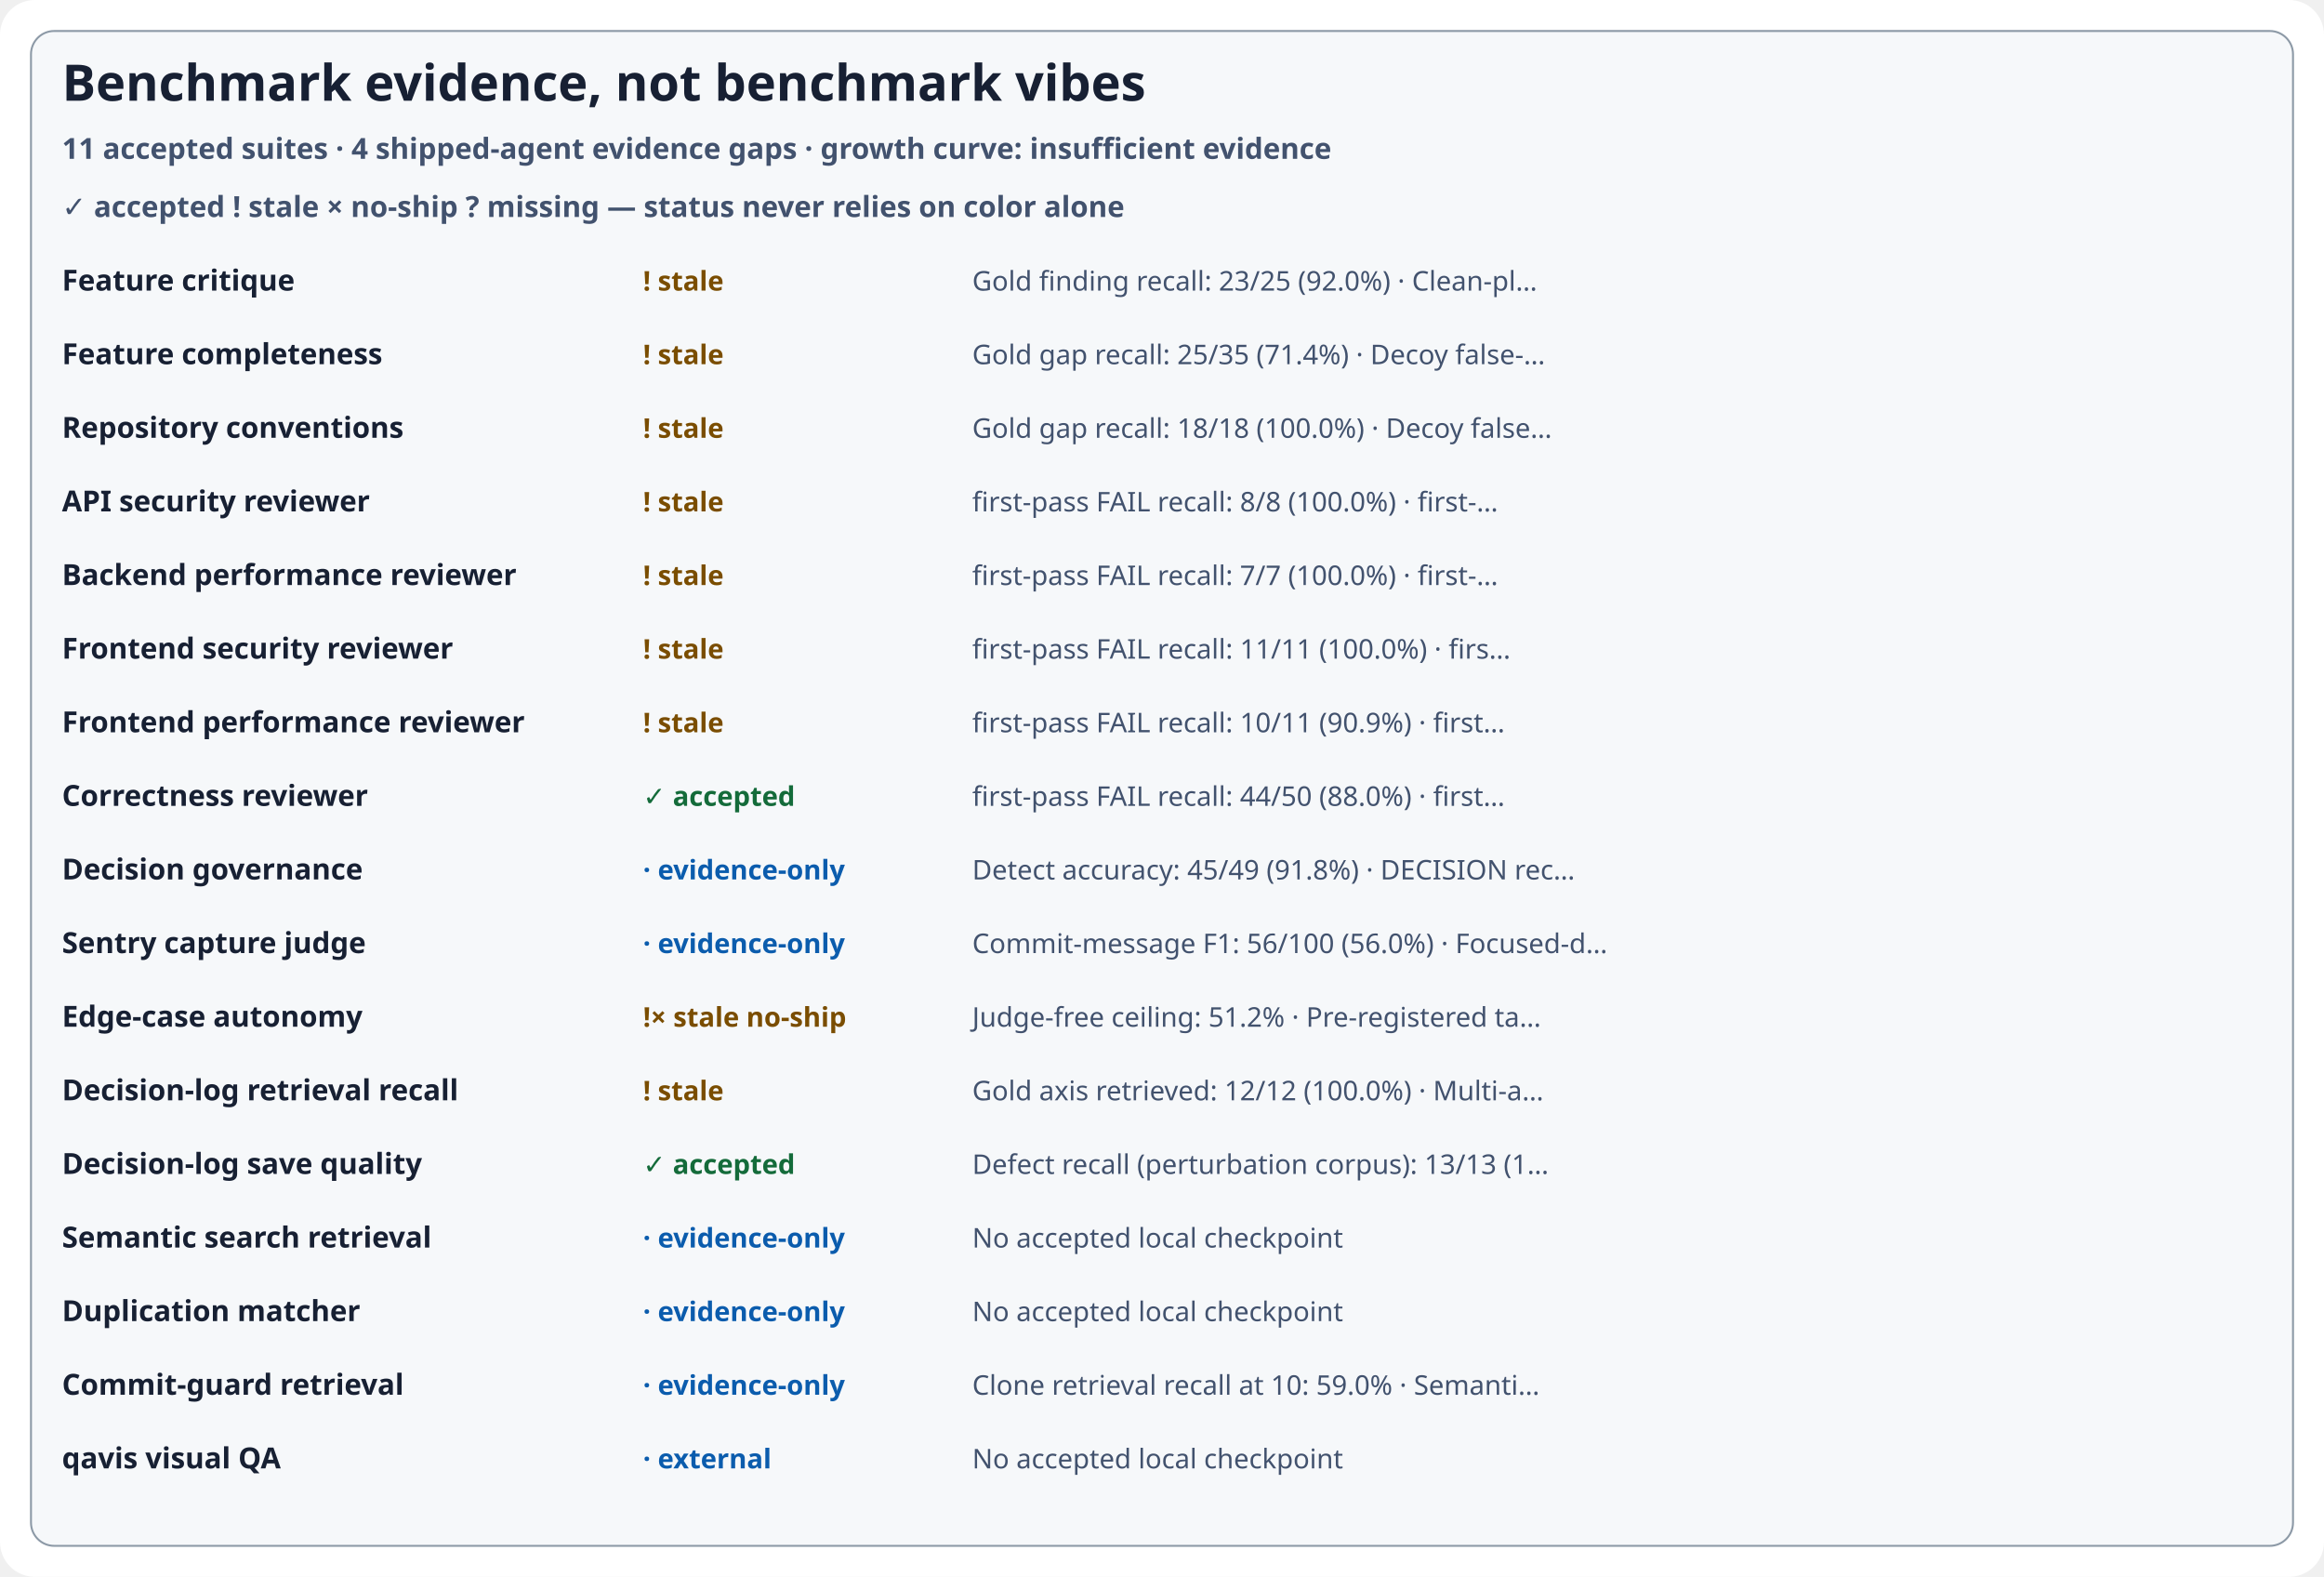
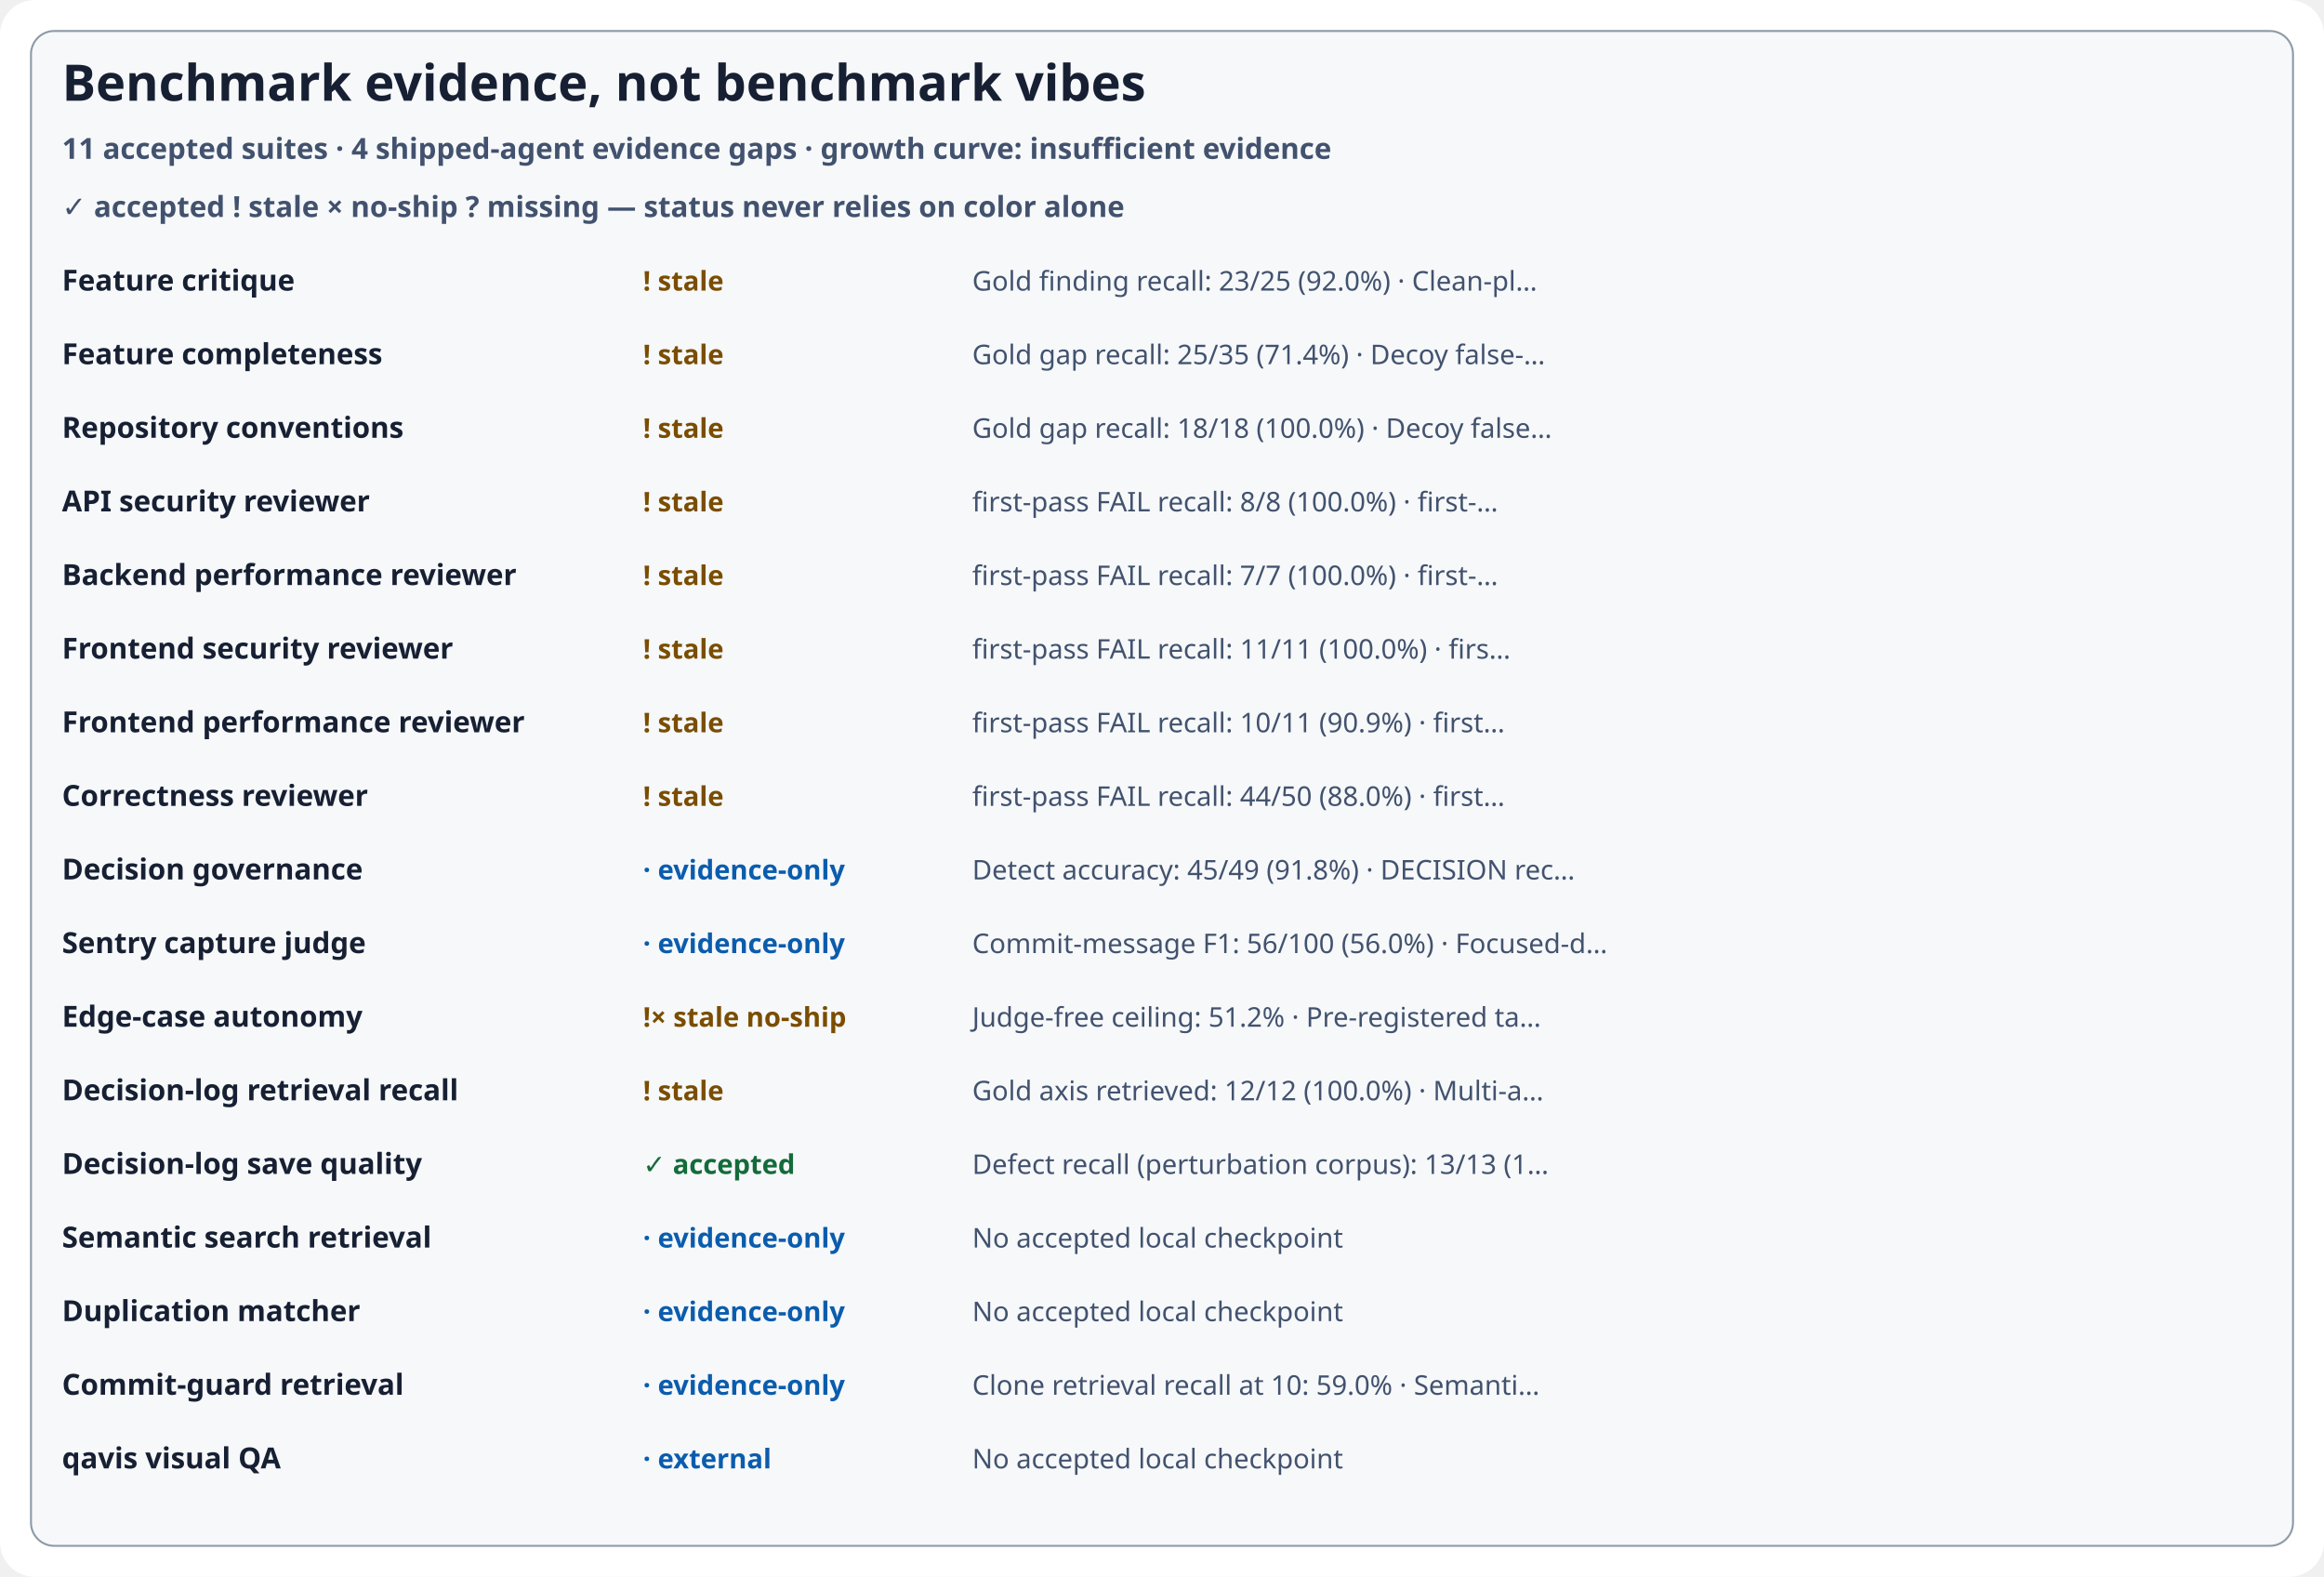
<svg xmlns="http://www.w3.org/2000/svg" width="1200" height="814" viewBox="0 0 1200 814" role="img" aria-labelledby="title desc">
  <style>
  .title{font:700 26px ui-sans-serif,system-ui;fill:#172033} .summary{font:600 15px ui-sans-serif,system-ui;fill:#42526E}
  .suite{font:600 15px ui-sans-serif,system-ui;fill:#172033} .metric{font:14px ui-sans-serif,system-ui;fill:#42526E}
  .status{font:700 14px ui-sans-serif,system-ui}.good{fill:#146B3A}.warn{fill:#7A4D00}.bad{fill:#A61B1B}.info{fill:#0B5CAD}
</style>
  <rect width="1200" height="814" rx="18" fill="#FFFFFF" />
  <rect x="16" y="16" width="1168" height="782" rx="12" fill="#F6F8FA" stroke="#8C99A6" />
  <text class="title" x="32" y="52">Benchmark evidence, not benchmark vibes</text>
  <text class="summary" x="32" y="82">11 accepted suites · 4 shipped-agent evidence gaps · growth curve: insufficient evidence</text>
  <text class="summary" x="32" y="112">✓ accepted   ! stale   × no-ship   ? missing — status never relies on color alone</text>
  <g transform="translate(32 150)">
    <text class="suite" y="0">Feature critique</text>
    <text class="status warn" x="300" y="0">! stale</text>
    <text class="metric" x="470" y="0">Gold finding recall: 23/25 (92.0%) · Clean-pl…</text>
  </g>
  <g transform="translate(32 188)">
    <text class="suite" y="0">Feature completeness</text>
    <text class="status warn" x="300" y="0">! stale</text>
    <text class="metric" x="470" y="0">Gold gap recall: 25/35 (71.4%) · Decoy false-…</text>
  </g>
  <g transform="translate(32 226)">
    <text class="suite" y="0">Repository conventions</text>
    <text class="status warn" x="300" y="0">! stale</text>
    <text class="metric" x="470" y="0">Gold gap recall: 18/18 (100.0%) · Decoy false…</text>
  </g>
  <g transform="translate(32 264)">
    <text class="suite" y="0">API security reviewer</text>
    <text class="status warn" x="300" y="0">! stale</text>
    <text class="metric" x="470" y="0">first-pass FAIL recall: 8/8 (100.0%) · first-…</text>
  </g>
  <g transform="translate(32 302)">
    <text class="suite" y="0">Backend performance reviewer</text>
    <text class="status warn" x="300" y="0">! stale</text>
    <text class="metric" x="470" y="0">first-pass FAIL recall: 7/7 (100.0%) · first-…</text>
  </g>
  <g transform="translate(32 340)">
    <text class="suite" y="0">Frontend security reviewer</text>
    <text class="status warn" x="300" y="0">! stale</text>
    <text class="metric" x="470" y="0">first-pass FAIL recall: 11/11 (100.0%) · firs…</text>
  </g>
  <g transform="translate(32 378)">
    <text class="suite" y="0">Frontend performance reviewer</text>
    <text class="status warn" x="300" y="0">! stale</text>
    <text class="metric" x="470" y="0">first-pass FAIL recall: 10/11 (90.9%) · first…</text>
  </g>
  <g transform="translate(32 416)">
    <text class="suite" y="0">Correctness reviewer</text>
-     <text class="status good" x="300" y="0">✓ accepted</text>
+     <text class="status warn" x="300" y="0">! stale</text>
    <text class="metric" x="470" y="0">first-pass FAIL recall: 44/50 (88.0%) · first…</text>
  </g>
  <g transform="translate(32 454)">
    <text class="suite" y="0">Decision governance</text>
    <text class="status info" x="300" y="0">· evidence-only</text>
    <text class="metric" x="470" y="0">Detect accuracy: 45/49 (91.8%) · DECISION rec…</text>
  </g>
  <g transform="translate(32 492)">
    <text class="suite" y="0">Sentry capture judge</text>
    <text class="status info" x="300" y="0">· evidence-only</text>
    <text class="metric" x="470" y="0">Commit-message F1: 56/100 (56.0%) · Focused-d…</text>
  </g>
  <g transform="translate(32 530)">
    <text class="suite" y="0">Edge-case autonomy</text>
    <text class="status warn" x="300" y="0">!× stale no-ship</text>
    <text class="metric" x="470" y="0">Judge-free ceiling: 51.2% · Pre-registered ta…</text>
  </g>
  <g transform="translate(32 568)">
    <text class="suite" y="0">Decision-log retrieval recall</text>
    <text class="status warn" x="300" y="0">! stale</text>
    <text class="metric" x="470" y="0">Gold axis retrieved: 12/12 (100.0%) · Multi-a…</text>
  </g>
  <g transform="translate(32 606)">
    <text class="suite" y="0">Decision-log save quality</text>
    <text class="status good" x="300" y="0">✓ accepted</text>
    <text class="metric" x="470" y="0">Defect recall (perturbation corpus): 13/13 (1…</text>
  </g>
  <g transform="translate(32 644)">
    <text class="suite" y="0">Semantic search retrieval</text>
    <text class="status info" x="300" y="0">· evidence-only</text>
    <text class="metric" x="470" y="0">No accepted local checkpoint</text>
  </g>
  <g transform="translate(32 682)">
    <text class="suite" y="0">Duplication matcher</text>
    <text class="status info" x="300" y="0">· evidence-only</text>
    <text class="metric" x="470" y="0">No accepted local checkpoint</text>
  </g>
  <g transform="translate(32 720)">
    <text class="suite" y="0">Commit-guard retrieval</text>
    <text class="status info" x="300" y="0">· evidence-only</text>
    <text class="metric" x="470" y="0">Clone retrieval recall at 10: 59.0% · Semanti…</text>
  </g>
  <g transform="translate(32 758)">
    <text class="suite" y="0">qavis visual QA</text>
    <text class="status info" x="300" y="0">· external</text>
    <text class="metric" x="470" y="0">No accepted local checkpoint</text>
  </g>
</svg>
